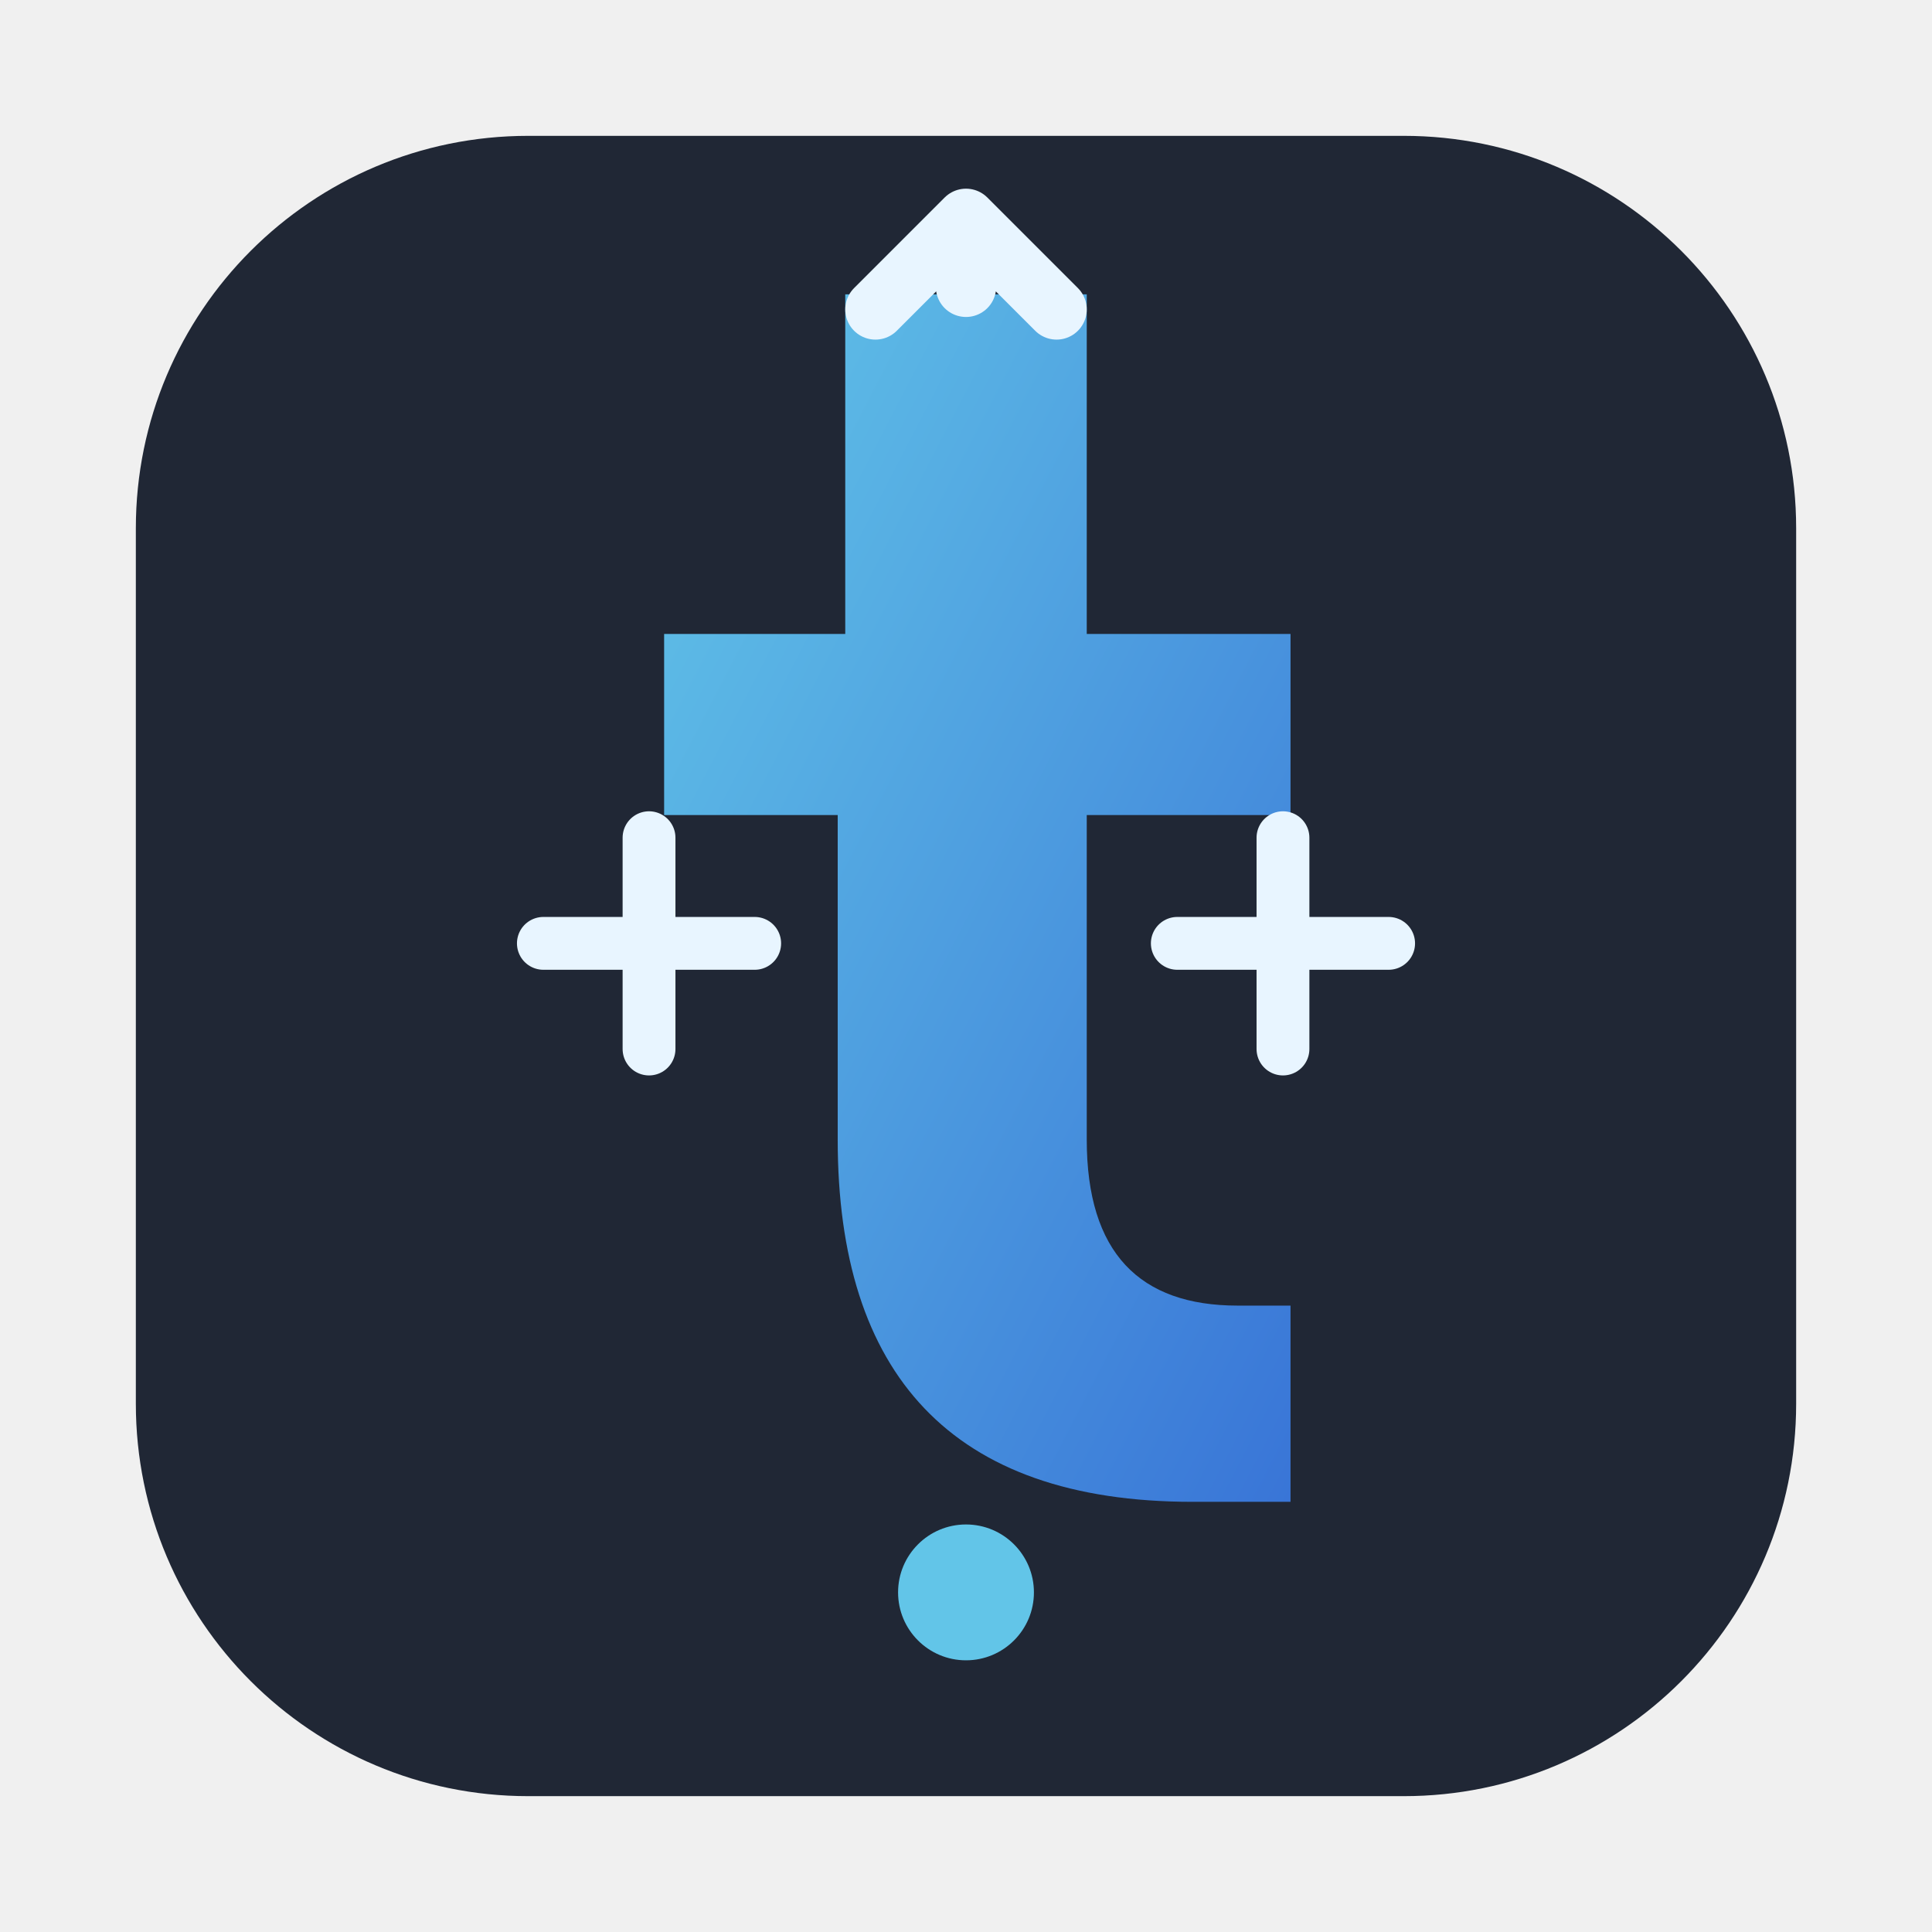
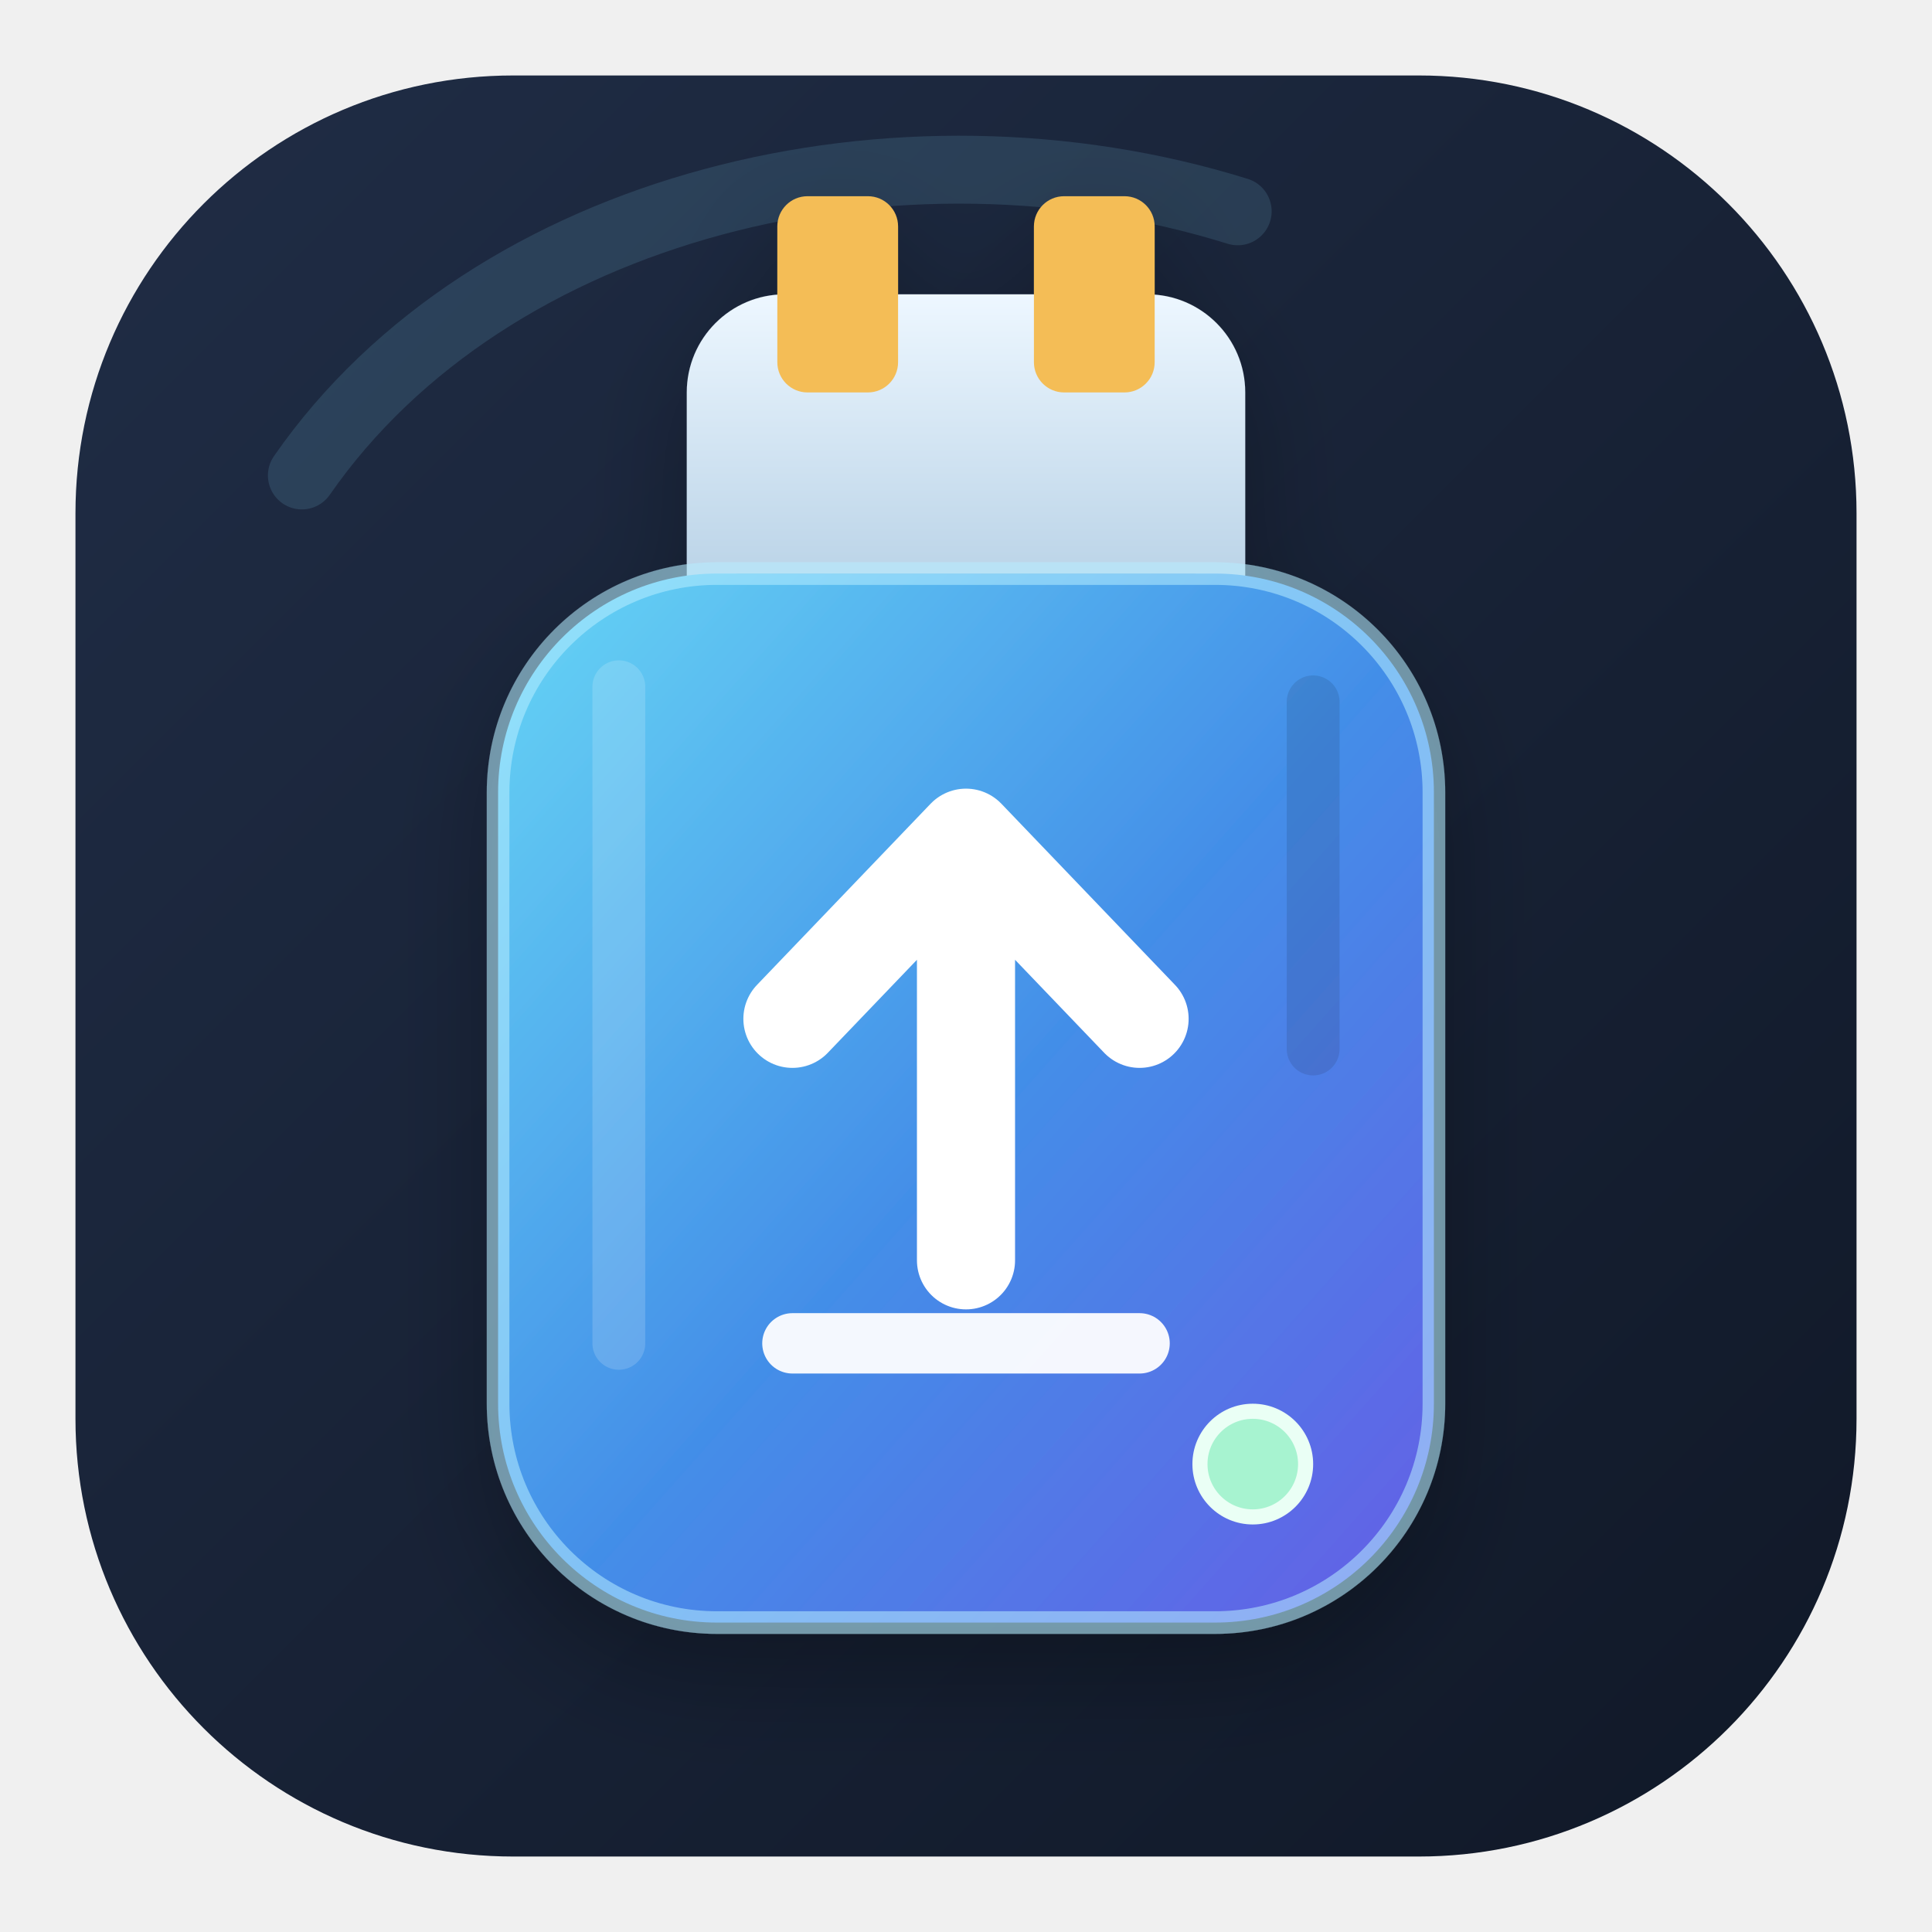
<svg xmlns="http://www.w3.org/2000/svg" width="256" height="256" viewBox="0 0 256 256">
  <defs>
-     <linearGradient id="g" x1="0" y1="0" x2="1" y2="1">
-       <stop offset="0" stop-color="#62c5e8" />
-       <stop offset="1" stop-color="#3975d7" />
+     <linearGradient id="background" x1="0" y1="0" x2="1" y2="1">
+       <stop offset="0" stop-color="#202d46" />
+       <stop offset="1" stop-color="#101827" />
    </linearGradient>
+     <linearGradient id="body" x1="0" y1="0" x2="1" y2="1">
+       <stop offset="0" stop-color="#67d6f5" />
+       <stop offset="0.52" stop-color="#438ee8" />
+       <stop offset="1" stop-color="#655de6" />
+     </linearGradient>
+     <linearGradient id="plug" x1="0" y1="0" x2="0" y2="1">
+       <stop offset="0" stop-color="#edf7ff" />
+       <stop offset="1" stop-color="#a9c7df" />
+     </linearGradient>
+     <filter id="shadow" x="-30%" y="-30%" width="160%" height="170%">
+       <feGaussianBlur in="SourceAlpha" stdDeviation="7" />
+       <feOffset dy="6" />
+       <feComponentTransfer>
+         <feFuncA type="linear" slope="0.28" />
+       </feComponentTransfer>
+       <feMerge>
+         <feMergeNode />
+         <feMergeNode in="SourceGraphic" />
+       </feMerge>
+     </filter>
  </defs>
-   <rect x="18" y="18" width="220" height="220" rx="52" fill="#202735" />
-   <path d="M112 39h32v45h27v24h-27v43c0 15 7 22 20 22h7v26h-13c-32 0-47-17-47-48v-43H88V84h24z" fill="url(#g)" />
-   <path d="M128 38v-9m0 0-12 12m12-12 12 12" fill="none" stroke="#e8f5ff" stroke-width="8" stroke-linecap="round" stroke-linejoin="round" />
-   <circle cx="128" cy="211" r="9" fill="#62c5e8" />
-   <path d="M72 125h28m-14-14v28M156 125h28m-14-14v28" fill="none" stroke="#e8f5ff" stroke-width="7" stroke-linecap="round" />
+   <rect x="10" y="10" width="236" height="236" rx="58" fill="url(#background)" />
+   <path d="M40 63C65 27 119 14 164 28" fill="none" stroke="#8be5ff" stroke-opacity=".13" stroke-width="9" stroke-linecap="round" />
+   <g filter="url(#shadow)">
+     <rect x="91" y="39" width="74" height="51" rx="13" fill="url(#plug)" />
+     <rect x="103" y="26" width="16" height="26" rx="4" fill="#f4bd57" />
+     <rect x="137" y="26" width="16" height="26" rx="4" fill="#f4bd57" />
+     <path d="M98 78H158" stroke="#7291ad" stroke-opacity=".55" stroke-width="4" stroke-linecap="round" />
+     <rect x="66" y="76" width="124" height="139" rx="29" fill="url(#body)" stroke="#b6edff" stroke-opacity=".55" stroke-width="3" />
+     <path d="M82 91V178" stroke="#ffffff" stroke-opacity=".16" stroke-width="7" stroke-linecap="round" />
+     <path d="M174 93V139" stroke="#101827" stroke-opacity=".12" stroke-width="7" stroke-linecap="round" />
+     <path d="M128 167V112M105 135L128 111L151 135" fill="none" stroke="#ffffff" stroke-width="13" stroke-linecap="round" stroke-linejoin="round" />
+     <path d="M105 178H151" stroke="#ffffff" stroke-width="8" stroke-linecap="round" opacity=".94" />
+     <circle cx="166" cy="194" r="7" fill="#a7f3d0" stroke="#eafff5" stroke-width="2" />
+   </g>
</svg>
